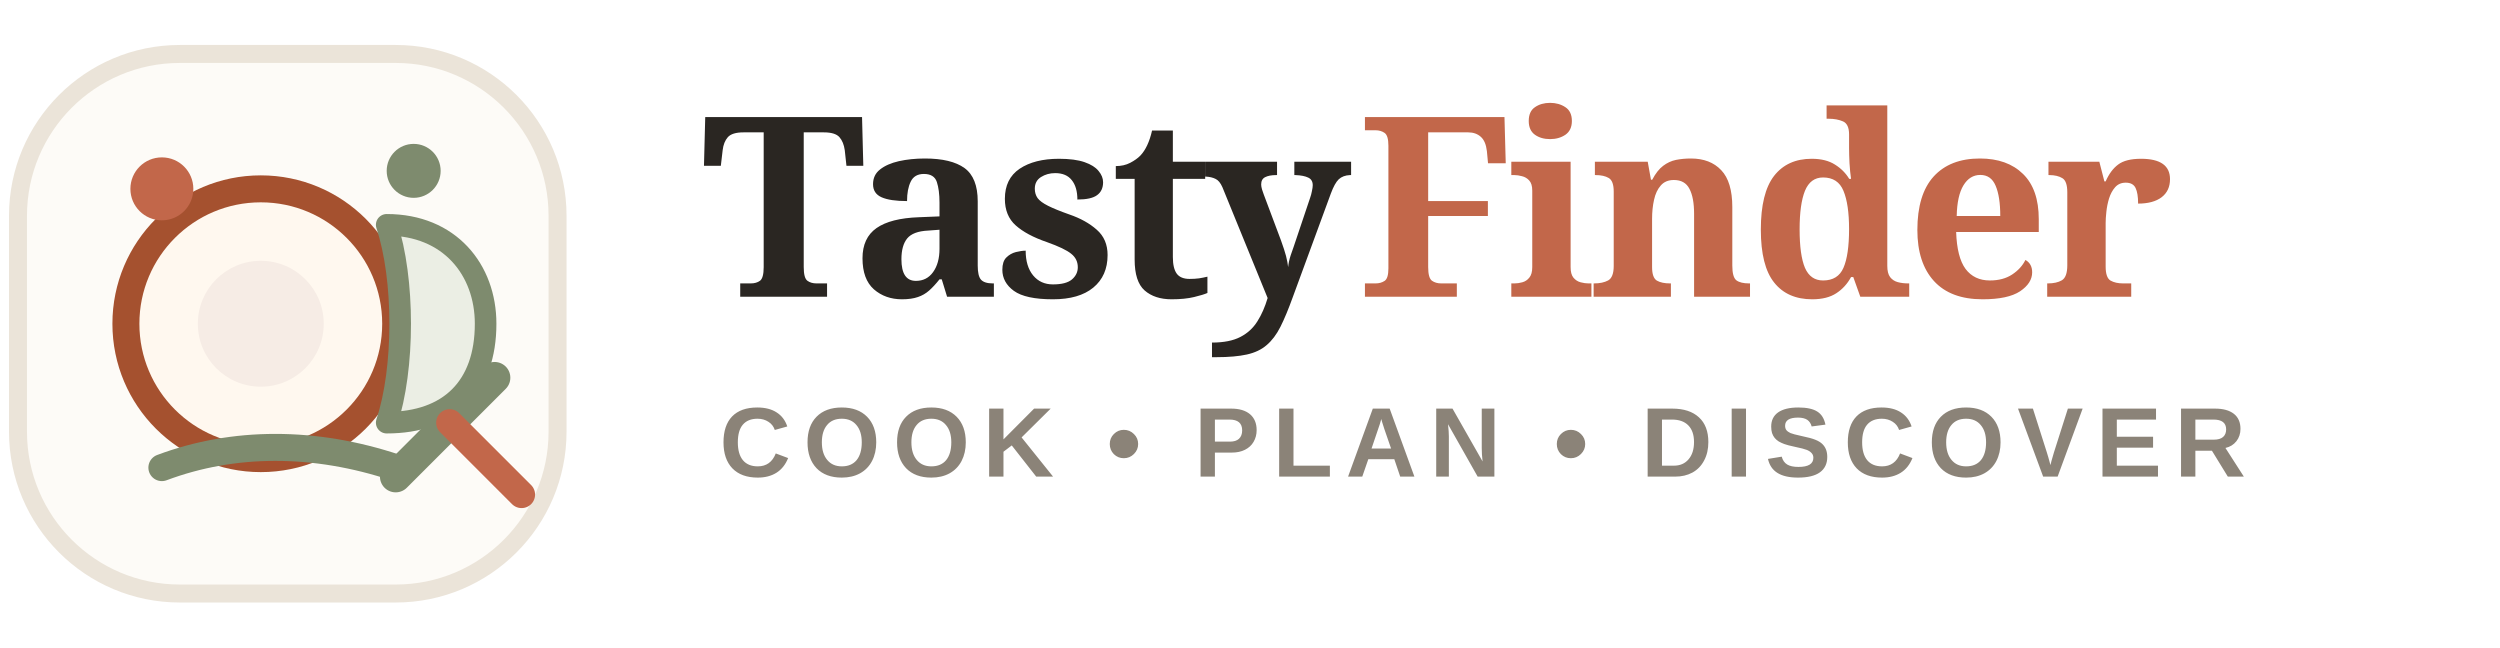
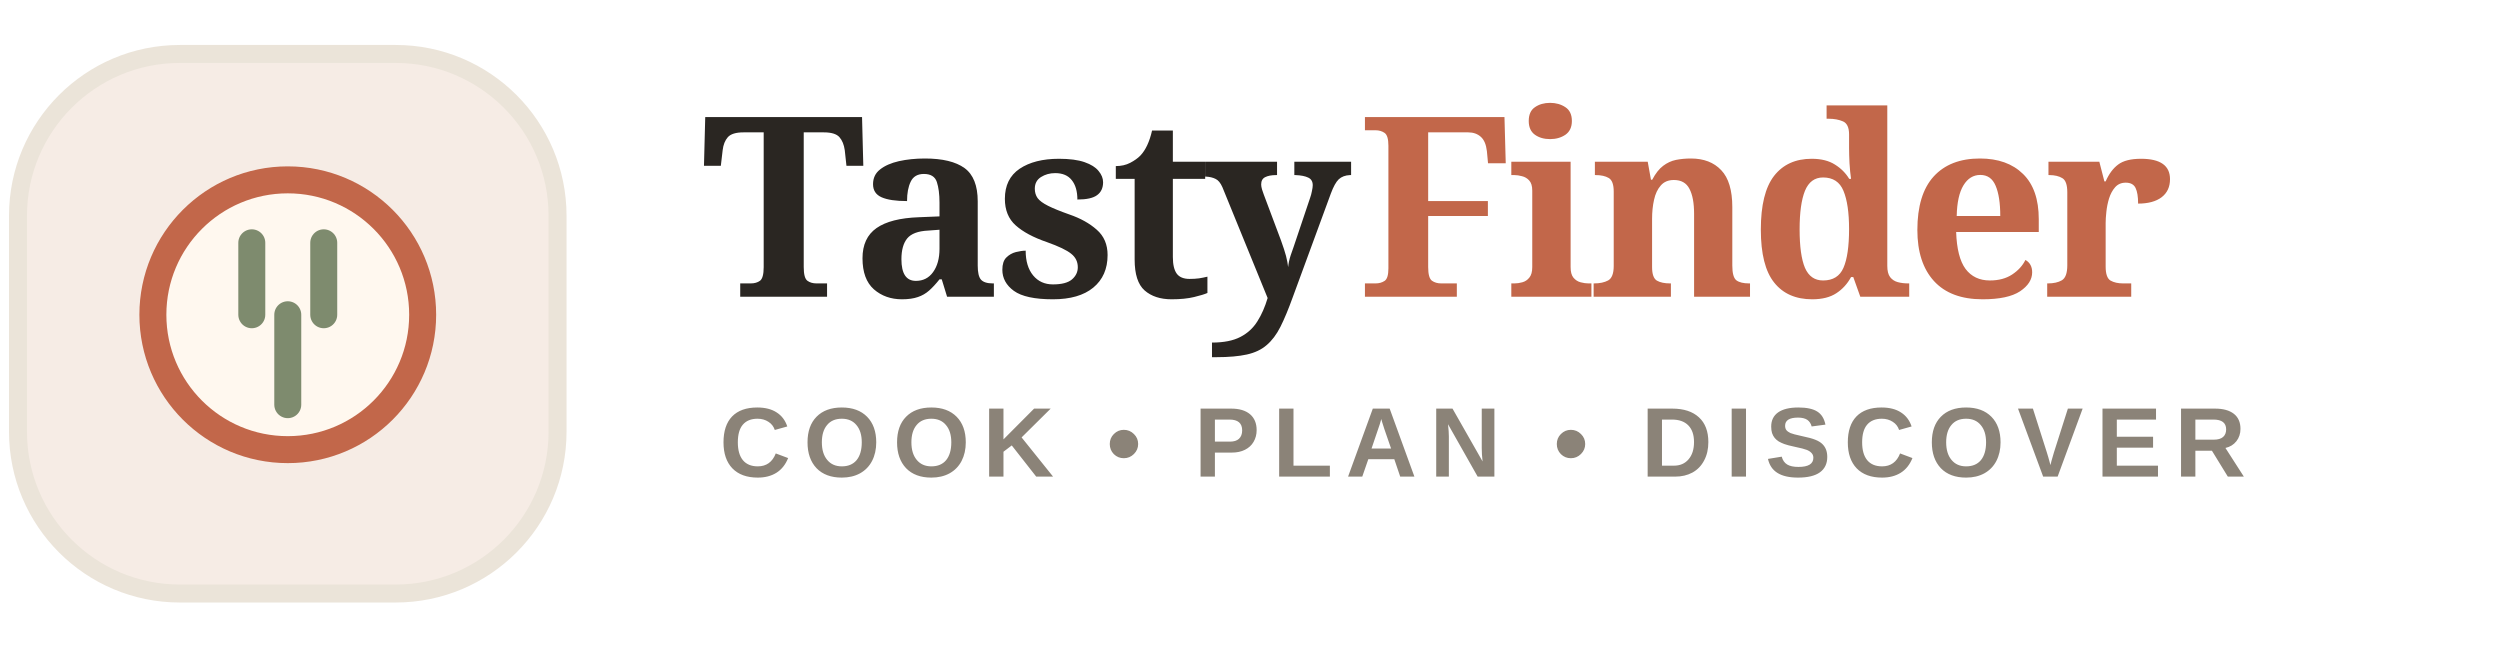
<svg xmlns="http://www.w3.org/2000/svg" width="278" height="72" viewBox="0 0 278 72" fill="none" role="img" aria-labelledby="title desc">
-   <rect x="2" y="6" width="60" height="60" rx="18" fill="#FDFBF7" stroke="#EBE4D9" stroke-width="2" />
-   <circle cx="29" cy="36" r="15" fill="#FFF8EF" stroke="#A5512F" stroke-width="3" />
-   <circle cx="29" cy="36" r="7" fill="#F6ECE5" />
-   <path d="M43 25C50 25 54 30 54 36C54 43 50 47 43 47C45 41 45 31 43 25Z" fill="#EBEEE4" stroke="#7E8B6E" stroke-width="2.4" stroke-linejoin="round" />
-   <path d="M18 52C26 49 35 49 44 52" stroke="#7E8B6E" stroke-width="3" stroke-linecap="round" />
-   <path d="M44 53L55 42" stroke="#7E8B6E" stroke-width="3.5" stroke-linecap="round" />
-   <path d="M50 47L58 55" stroke="#C2674A" stroke-width="3" stroke-linecap="round" />
-   <circle cx="18" cy="21" r="3.5" fill="#C2674A" />
-   <circle cx="46" cy="19" r="3" fill="#7E8B6E" />
+   <rect x="2" y="6" width="60" height="60" rx="18" fill="#F6ECE5" stroke="#EBE4D9" stroke-width="2" />
+   <circle cx="32" cy="35" r="15" fill="#FFF8EF" stroke="#C2674A" stroke-width="3" />
+   <g stroke="#7E8B6E" stroke-width="3" stroke-linecap="round">
+     <line x1="28" y1="27" x2="28" y2="35" />
+     <line x1="36" y1="27" x2="36" y2="35" />
+     <line x1="32" y1="35" x2="32" y2="45" />
+   </g>
  <text x="78" y="33" fill="#2A2622" font-family="Playfair Display, Georgia, serif" font-size="28" font-weight="700" letter-spacing="-0.8">Tasty</text>
  <text x="151" y="33" fill="#C2674A" font-family="Playfair Display, Georgia, serif" font-size="28" font-weight="700" letter-spacing="-0.8">Finder</text>
  <text x="80" y="53" fill="#8B8378" font-family="Plus Jakarta Sans, Arial, sans-serif" font-size="11" font-weight="700" letter-spacing="1.4">COOK • PLAN • DISCOVER</text>
</svg>
